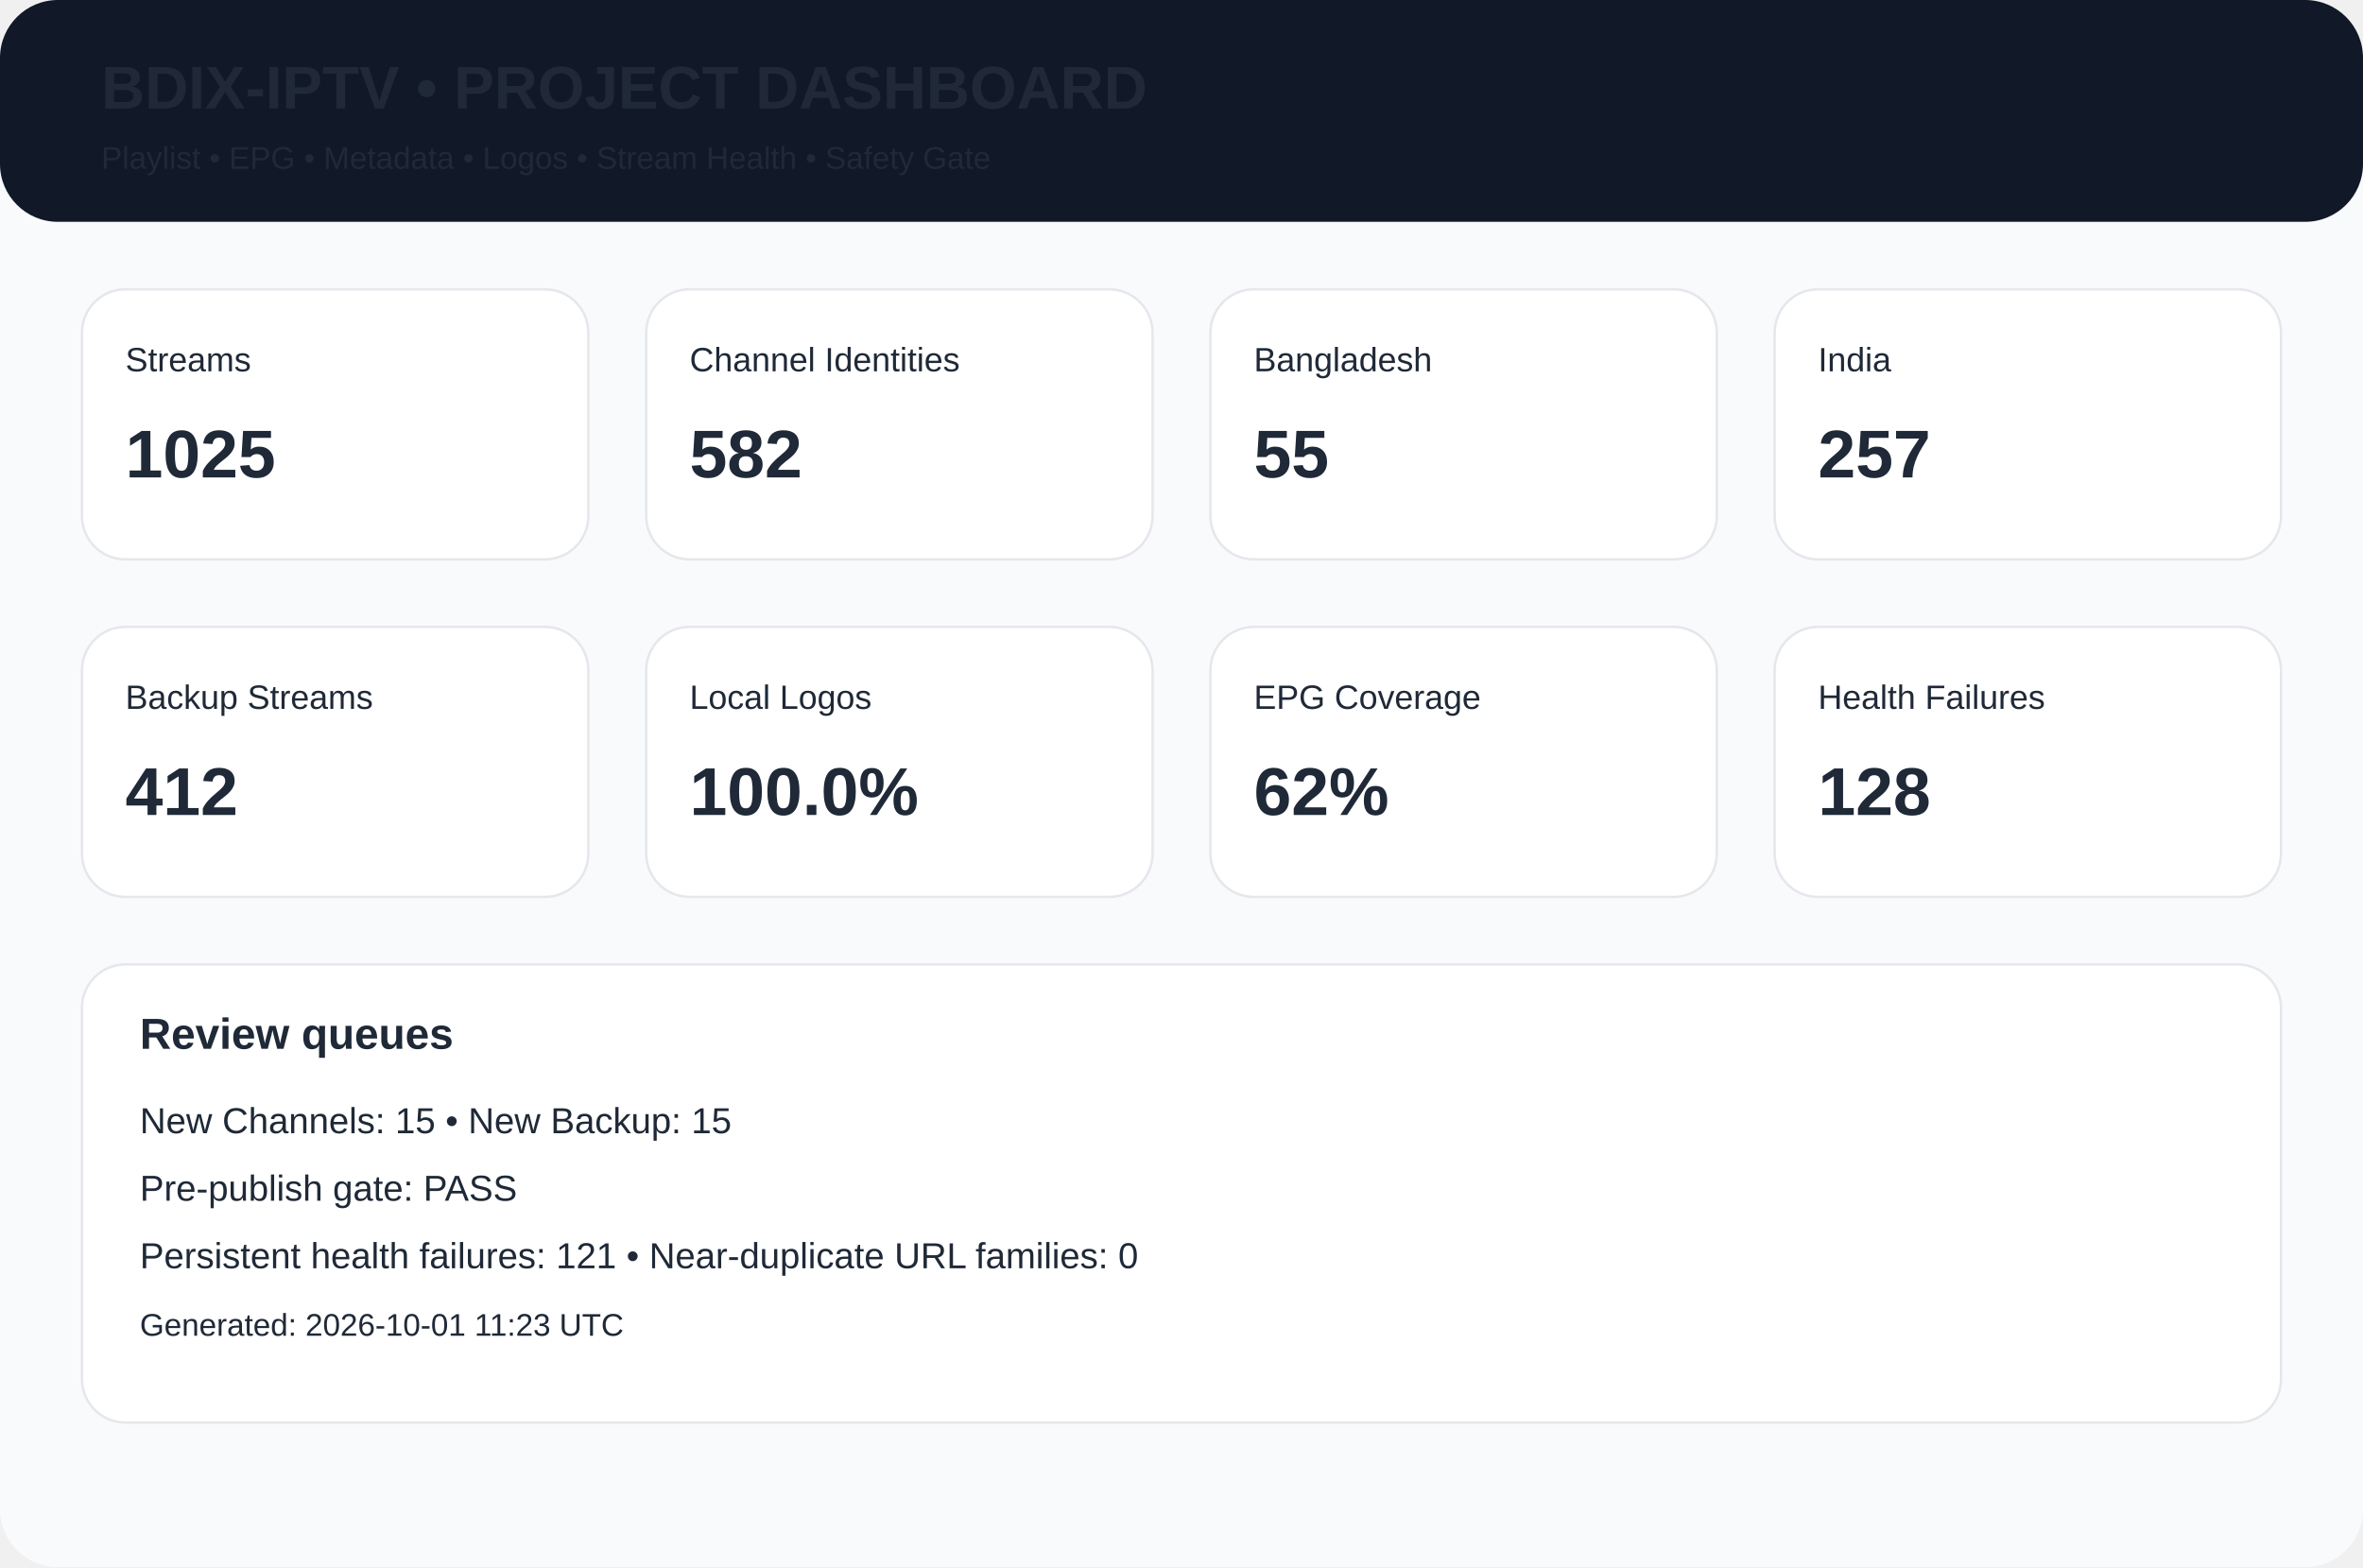
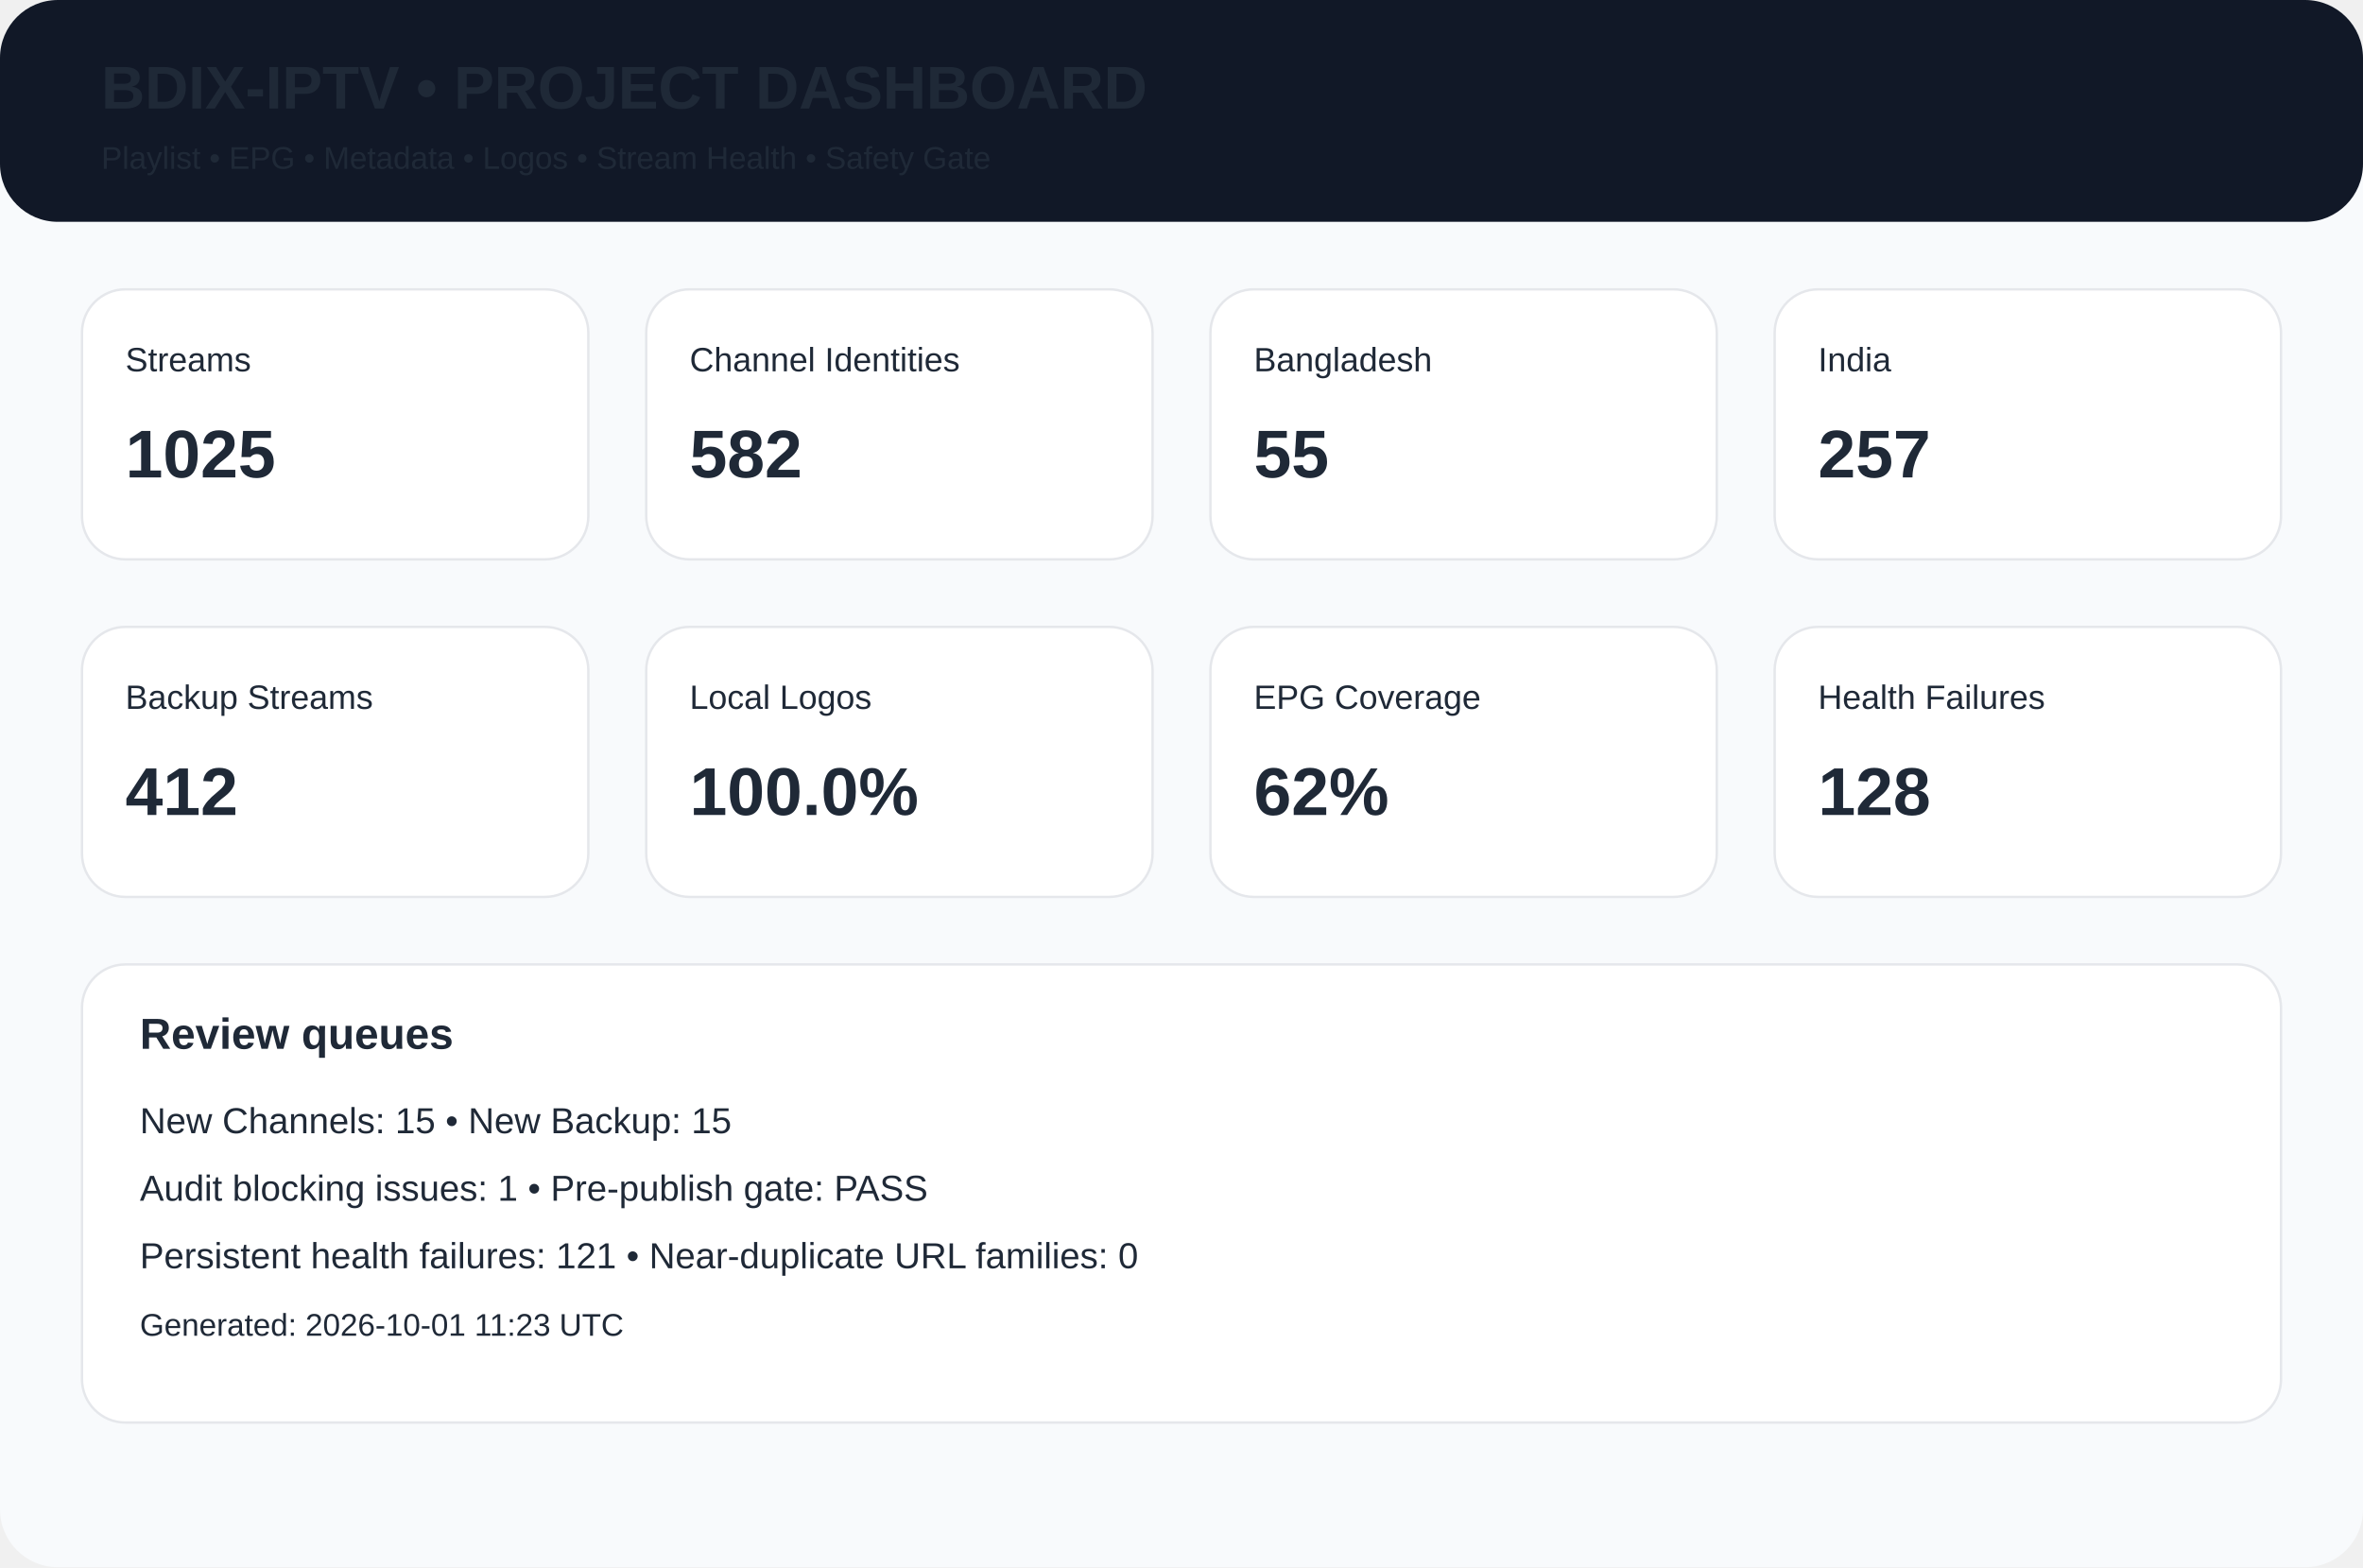
<svg xmlns="http://www.w3.org/2000/svg" width="980" height="650" viewBox="0 0 980 650">
  <rect width="980" height="650" rx="24" fill="#f8fafc" />
  <rect width="980" height="92" rx="24" fill="#111827" />
  <text x="42" y="45" font-family="Arial,Helvetica,sans-serif" font-size="25px" font-weight="700" fill="#1f2937">BDIX-IPTV • PROJECT DASHBOARD</text>
  <text x="42" y="70" font-family="Arial,Helvetica,sans-serif" font-size="13px" font-weight="400" fill="#1f2937">Playlist • EPG • Metadata • Logos • Stream Health • Safety Gate</text>
  <rect x="34" y="120" width="210" height="112" rx="18" fill="white" stroke="#e5e7eb" />
  <text x="52" y="154" font-family="Arial,Helvetica,sans-serif" font-size="14px" font-weight="400" fill="#1f2937">Streams</text>
  <text x="52" y="198" font-family="Arial,Helvetica,sans-serif" font-size="28px" font-weight="700" fill="#1f2937">1025</text>
  <rect x="268" y="120" width="210" height="112" rx="18" fill="white" stroke="#e5e7eb" />
  <text x="286" y="154" font-family="Arial,Helvetica,sans-serif" font-size="14px" font-weight="400" fill="#1f2937">Channel Identities</text>
  <text x="286" y="198" font-family="Arial,Helvetica,sans-serif" font-size="28px" font-weight="700" fill="#1f2937">582</text>
  <rect x="502" y="120" width="210" height="112" rx="18" fill="white" stroke="#e5e7eb" />
  <text x="520" y="154" font-family="Arial,Helvetica,sans-serif" font-size="14px" font-weight="400" fill="#1f2937">Bangladesh</text>
  <text x="520" y="198" font-family="Arial,Helvetica,sans-serif" font-size="28px" font-weight="700" fill="#1f2937">55</text>
  <rect x="736" y="120" width="210" height="112" rx="18" fill="white" stroke="#e5e7eb" />
  <text x="754" y="154" font-family="Arial,Helvetica,sans-serif" font-size="14px" font-weight="400" fill="#1f2937">India</text>
  <text x="754" y="198" font-family="Arial,Helvetica,sans-serif" font-size="28px" font-weight="700" fill="#1f2937">257</text>
  <rect x="34" y="260" width="210" height="112" rx="18" fill="white" stroke="#e5e7eb" />
  <text x="52" y="294" font-family="Arial,Helvetica,sans-serif" font-size="14px" font-weight="400" fill="#1f2937">Backup Streams</text>
  <text x="52" y="338" font-family="Arial,Helvetica,sans-serif" font-size="28px" font-weight="700" fill="#1f2937">412</text>
  <rect x="268" y="260" width="210" height="112" rx="18" fill="white" stroke="#e5e7eb" />
  <text x="286" y="294" font-family="Arial,Helvetica,sans-serif" font-size="14px" font-weight="400" fill="#1f2937">Local Logos</text>
  <text x="286" y="338" font-family="Arial,Helvetica,sans-serif" font-size="28px" font-weight="700" fill="#1f2937">100.0%</text>
  <rect x="502" y="260" width="210" height="112" rx="18" fill="white" stroke="#e5e7eb" />
  <text x="520" y="294" font-family="Arial,Helvetica,sans-serif" font-size="14px" font-weight="400" fill="#1f2937">EPG Coverage</text>
  <text x="520" y="338" font-family="Arial,Helvetica,sans-serif" font-size="28px" font-weight="700" fill="#1f2937">62%</text>
  <rect x="736" y="260" width="210" height="112" rx="18" fill="white" stroke="#e5e7eb" />
  <text x="754" y="294" font-family="Arial,Helvetica,sans-serif" font-size="14px" font-weight="400" fill="#1f2937">Health Failures</text>
  <text x="754" y="338" font-family="Arial,Helvetica,sans-serif" font-size="28px" font-weight="700" fill="#1f2937">128</text>
  <rect x="34" y="400" width="912" height="190" rx="18" fill="white" stroke="#e5e7eb" />
  <text x="58" y="435" font-family="Arial,Helvetica,sans-serif" font-size="18px" font-weight="700" fill="#1f2937">Review queues</text>
  <text x="58" y="470" font-family="Arial,Helvetica,sans-serif" font-size="15px" font-weight="400" fill="#1f2937">New Channels: 15 • New Backup: 15</text>
-   <text x="58" y="498" font-family="Arial,Helvetica,sans-serif" font-size="15px" font-weight="400" fill="#1f2937">Pre-publish gate: PASS</text>
+   <text x="58" y="498" font-family="Arial,Helvetica,sans-serif" font-size="15px" font-weight="400" fill="#1f2937">Audit blocking issues: 1 • Pre-publish gate: PASS</text>
  <text x="58" y="526" font-family="Arial,Helvetica,sans-serif" font-size="15px" font-weight="400" fill="#1f2937">Persistent health failures: 121 • Near-duplicate URL families: 0</text>
  <text x="58" y="554" font-family="Arial,Helvetica,sans-serif" font-size="13px" font-weight="400" fill="#1f2937">Generated: 2026-10-01 11:23 UTC</text>
</svg>
